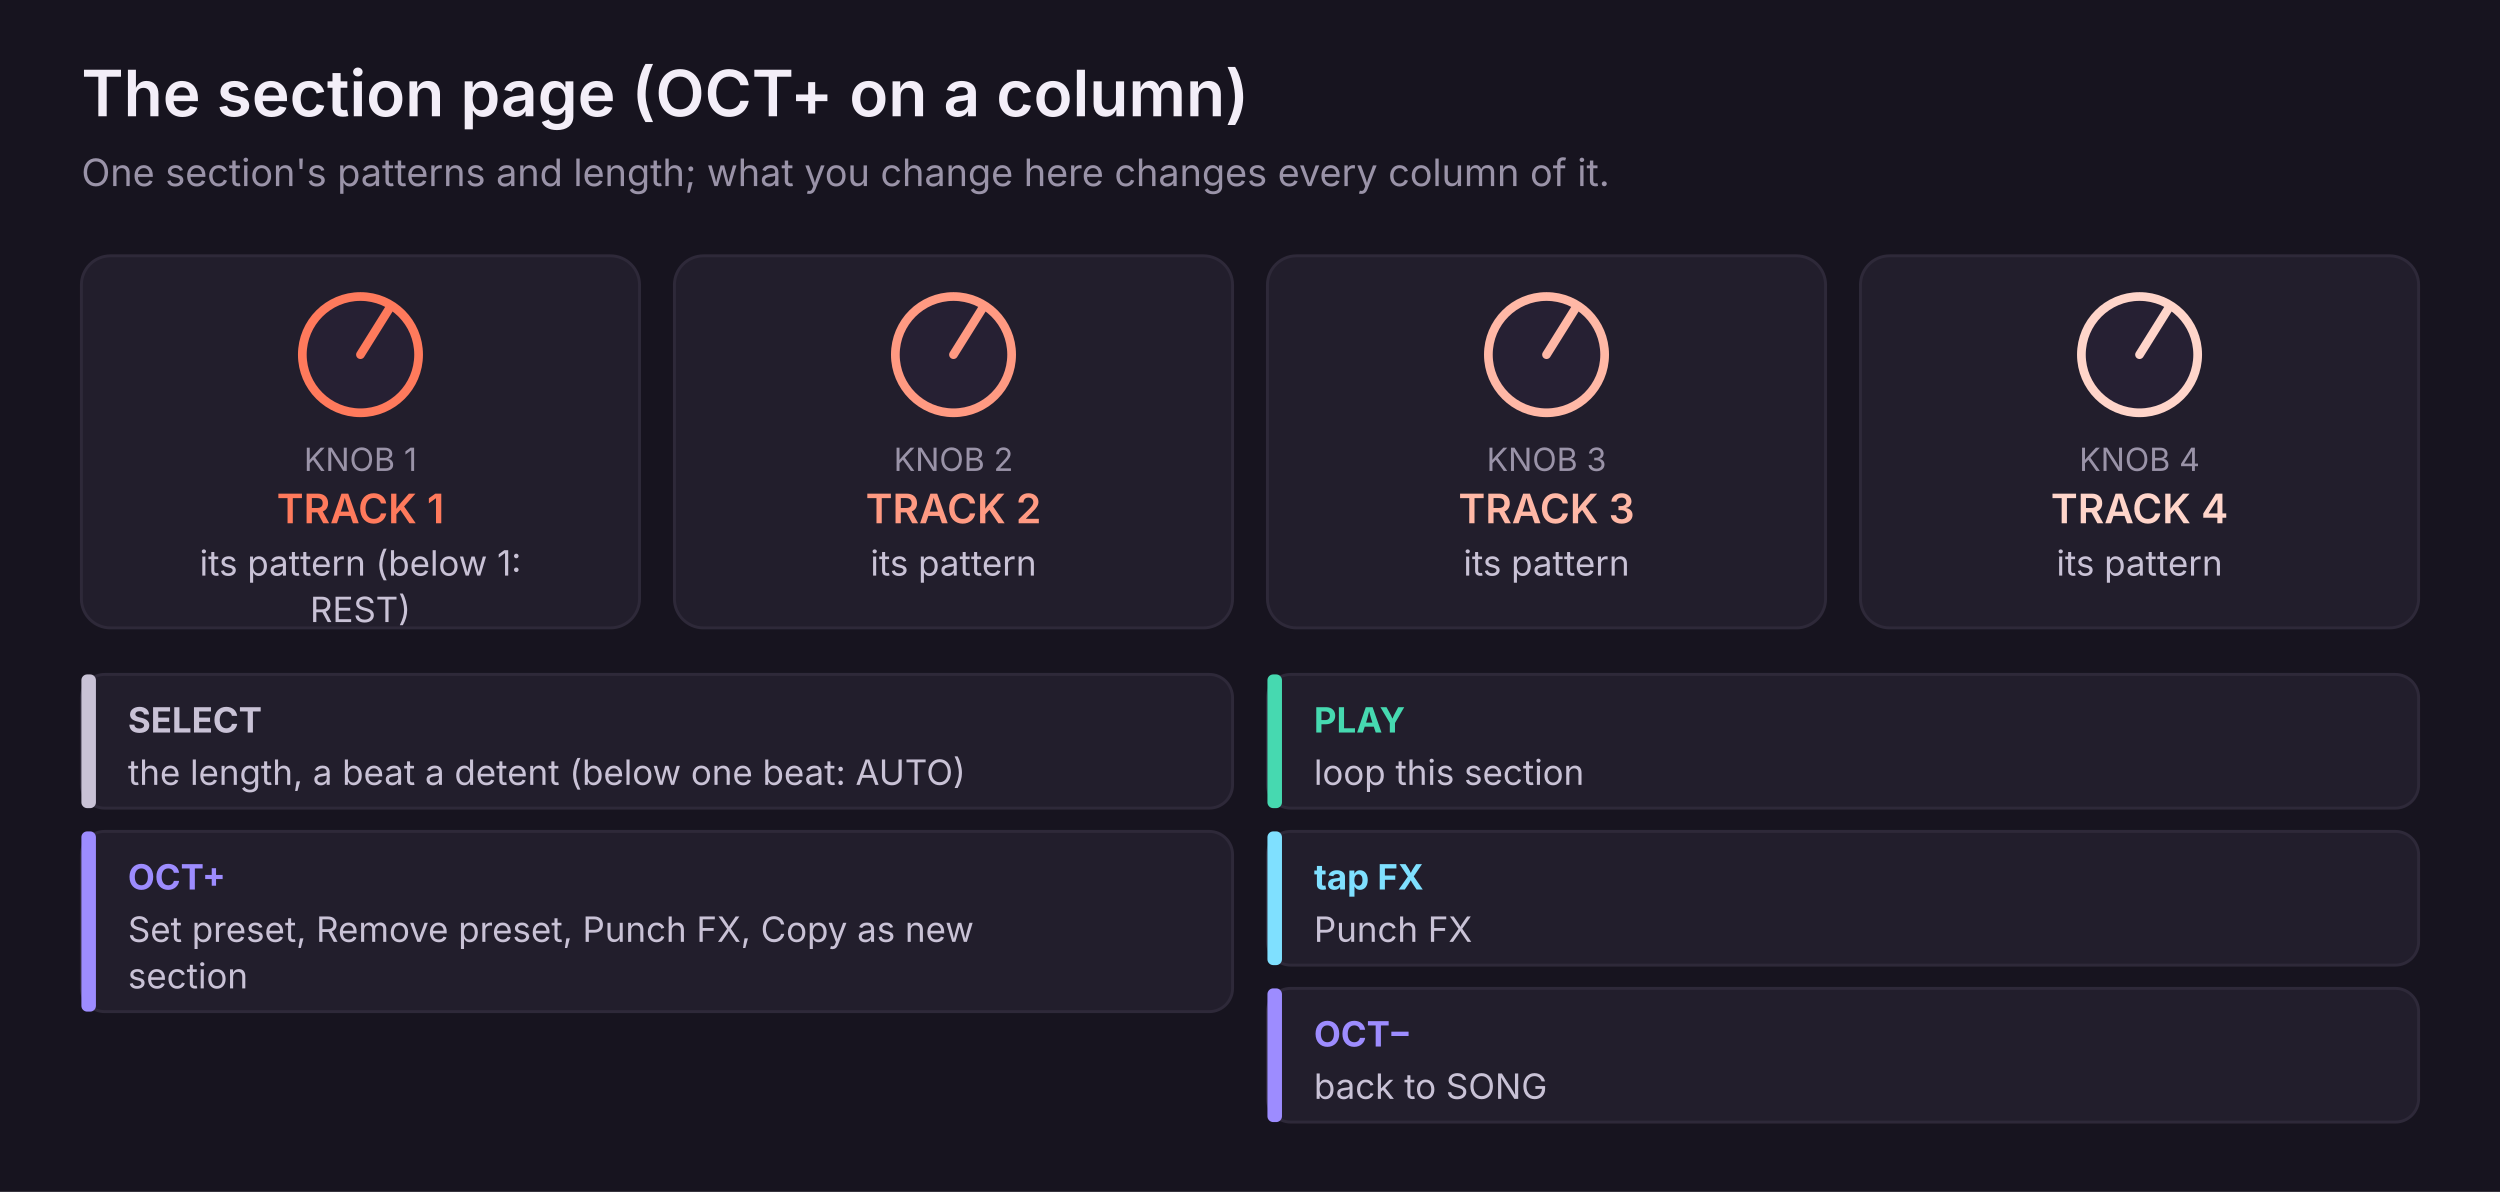
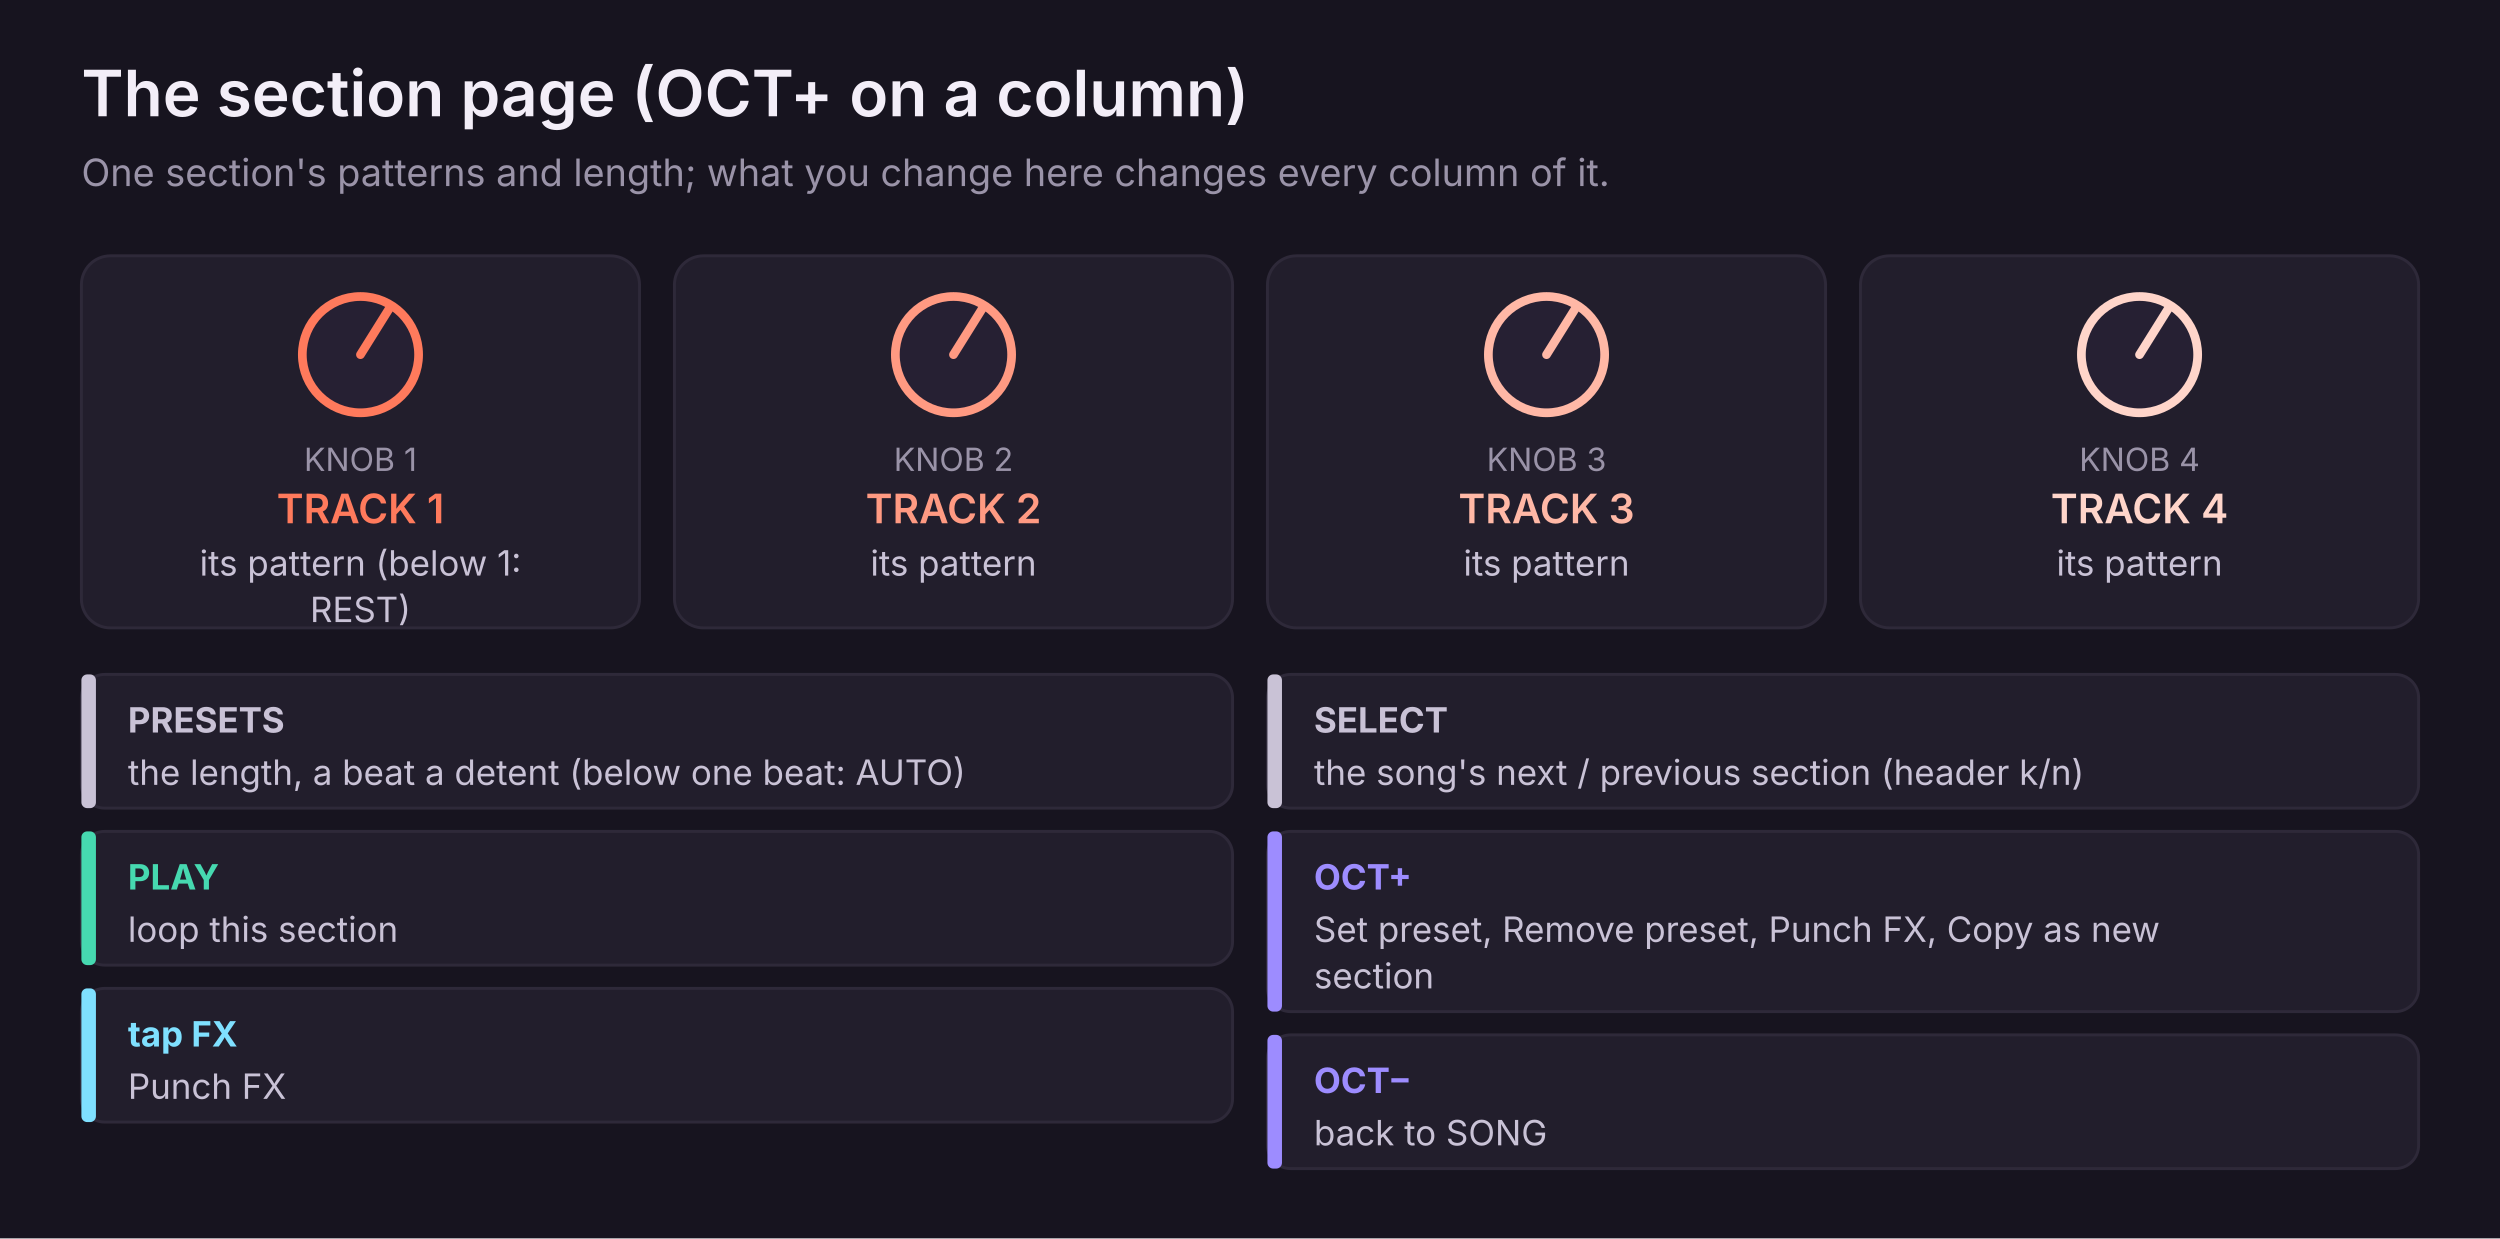
- <svg xmlns="http://www.w3.org/2000/svg" width="860" height="410" viewBox="0 0 860 410" font-family="Rubik, Inter, 'Helvetica Neue', Arial, sans-serif" role="img" aria-label="The section page">
-   <rect x="0" y="0" width="860" height="410" rx="0" fill="#17141F" />
+ <svg xmlns="http://www.w3.org/2000/svg" width="860" height="426" viewBox="0 0 860 426" font-family="Rubik, Inter, 'Helvetica Neue', Arial, sans-serif" role="img" aria-label="The section page">
+   <rect x="0" y="0" width="860" height="426" rx="0" fill="#17141F" />
  <text x="28" y="40" font-size="22" fill="#F3EEF8" text-anchor="start" font-weight="600">The section page (OCT+ on a column)</text>
  <text x="28" y="64" font-size="13" fill="#9A93A8" text-anchor="start" font-weight="400">One section's patterns and length; what you change here changes every column of it.</text>
  <rect x="28" y="88" width="192" height="128" rx="10" fill="#221E2C" stroke="#2E2939" stroke-width="1" />
  <circle cx="124" cy="122" r="20" fill="#262033" stroke="#FF7A5C" stroke-width="3" />
  <line x1="124" y1="122" x2="134" y2="106" stroke="#FF7A5C" stroke-width="3" stroke-linecap="round" />
  <text x="124" y="162" font-size="11" fill="#9A93A8" text-anchor="middle" font-weight="400">KNOB 1</text>
  <text x="124" y="180" font-size="14" fill="#FF7A5C" text-anchor="middle" font-weight="600">TRACK 1</text>
  <text x="124" y="198" font-size="12" fill="#C9C2D6" text-anchor="middle" font-weight="400">its pattern (below 1:</text>
  <text x="124" y="214" font-size="12" fill="#C9C2D6" text-anchor="middle" font-weight="400">REST)</text>
  <rect x="232" y="88" width="192" height="128" rx="10" fill="#221E2C" stroke="#2E2939" stroke-width="1" />
  <circle cx="328" cy="122" r="20" fill="#262033" stroke="#FF9A82" stroke-width="3" />
  <line x1="328" y1="122" x2="338" y2="106" stroke="#FF9A82" stroke-width="3" stroke-linecap="round" />
  <text x="328" y="162" font-size="11" fill="#9A93A8" text-anchor="middle" font-weight="400">KNOB 2</text>
  <text x="328" y="180" font-size="14" fill="#FF9A82" text-anchor="middle" font-weight="600">TRACK 2</text>
  <text x="328" y="198" font-size="12" fill="#C9C2D6" text-anchor="middle" font-weight="400">its pattern</text>
  <rect x="436" y="88" width="192" height="128" rx="10" fill="#221E2C" stroke="#2E2939" stroke-width="1" />
  <circle cx="532" cy="122" r="20" fill="#262033" stroke="#FFB8A6" stroke-width="3" />
  <line x1="532" y1="122" x2="542" y2="106" stroke="#FFB8A6" stroke-width="3" stroke-linecap="round" />
  <text x="532" y="162" font-size="11" fill="#9A93A8" text-anchor="middle" font-weight="400">KNOB 3</text>
  <text x="532" y="180" font-size="14" fill="#FFB8A6" text-anchor="middle" font-weight="600">TRACK 3</text>
  <text x="532" y="198" font-size="12" fill="#C9C2D6" text-anchor="middle" font-weight="400">its pattern</text>
  <rect x="640" y="88" width="192" height="128" rx="10" fill="#221E2C" stroke="#2E2939" stroke-width="1" />
  <circle cx="736" cy="122" r="20" fill="#262033" stroke="#FFD5CA" stroke-width="3" />
  <line x1="736" y1="122" x2="746" y2="106" stroke="#FFD5CA" stroke-width="3" stroke-linecap="round" />
  <text x="736" y="162" font-size="11" fill="#9A93A8" text-anchor="middle" font-weight="400">KNOB 4</text>
  <text x="736" y="180" font-size="14" fill="#FFD5CA" text-anchor="middle" font-weight="600">TRACK 4</text>
  <text x="736" y="198" font-size="12" fill="#C9C2D6" text-anchor="middle" font-weight="400">its pattern</text>
  <rect x="28" y="232" width="396" height="46" rx="8" fill="#221E2C" stroke="#2E2939" stroke-width="1" />
  <rect x="28" y="232" width="5" height="46" rx="2" fill="#C9C2D6" />
-   <text x="44" y="252" font-size="12" fill="#C9C2D6" text-anchor="start" font-weight="700">SELECT</text>
+   <text x="44" y="252" font-size="12" fill="#C9C2D6" text-anchor="start" font-weight="700">PRESETS</text>
  <text x="44" y="270" font-size="12" fill="#C9C2D6" text-anchor="start" font-weight="400">the length, a beat a detent (below one beat: AUTO)</text>
  <rect x="436" y="232" width="396" height="46" rx="8" fill="#221E2C" stroke="#2E2939" stroke-width="1" />
-   <rect x="436" y="232" width="5" height="46" rx="2" fill="#46D9B0" />
-   <text x="452" y="252" font-size="12" fill="#46D9B0" text-anchor="start" font-weight="700">PLAY</text>
-   <text x="452" y="270" font-size="12" fill="#C9C2D6" text-anchor="start" font-weight="400">loop this section</text>
-   <rect x="28" y="286" width="396" height="62" rx="8" fill="#221E2C" stroke="#2E2939" stroke-width="1" />
-   <rect x="28" y="286" width="5" height="62" rx="2" fill="#9D8CFF" />
-   <text x="44" y="306" font-size="12" fill="#9D8CFF" text-anchor="start" font-weight="700">OCT+</text>
-   <text x="44" y="324" font-size="12" fill="#C9C2D6" text-anchor="start" font-weight="400">Set preset, Remove preset, Punch FX, Copy as new</text>
-   <text x="44" y="340" font-size="12" fill="#C9C2D6" text-anchor="start" font-weight="400">section</text>
-   <rect x="436" y="286" width="396" height="46" rx="8" fill="#221E2C" stroke="#2E2939" stroke-width="1" />
-   <rect x="436" y="286" width="5" height="46" rx="2" fill="#7FE0FF" />
-   <text x="452" y="306" font-size="12" fill="#7FE0FF" text-anchor="start" font-weight="700">tap FX</text>
-   <text x="452" y="324" font-size="12" fill="#C9C2D6" text-anchor="start" font-weight="400">Punch FX</text>
-   <rect x="436" y="340" width="396" height="46" rx="8" fill="#221E2C" stroke="#2E2939" stroke-width="1" />
-   <rect x="436" y="340" width="5" height="46" rx="2" fill="#9D8CFF" />
-   <text x="452" y="360" font-size="12" fill="#9D8CFF" text-anchor="start" font-weight="700">OCT−</text>
-   <text x="452" y="378" font-size="12" fill="#C9C2D6" text-anchor="start" font-weight="400">back to SONG</text>
+   <rect x="436" y="232" width="5" height="46" rx="2" fill="#C9C2D6" />
+   <text x="452" y="252" font-size="12" fill="#C9C2D6" text-anchor="start" font-weight="700">SELECT</text>
+   <text x="452" y="270" font-size="12" fill="#C9C2D6" text-anchor="start" font-weight="400">the song's next / previous section (header k/n)</text>
+   <rect x="28" y="286" width="396" height="46" rx="8" fill="#221E2C" stroke="#2E2939" stroke-width="1" />
+   <rect x="28" y="286" width="5" height="46" rx="2" fill="#46D9B0" />
+   <text x="44" y="306" font-size="12" fill="#46D9B0" text-anchor="start" font-weight="700">PLAY</text>
+   <text x="44" y="324" font-size="12" fill="#C9C2D6" text-anchor="start" font-weight="400">loop this section</text>
+   <rect x="436" y="286" width="396" height="62" rx="8" fill="#221E2C" stroke="#2E2939" stroke-width="1" />
+   <rect x="436" y="286" width="5" height="62" rx="2" fill="#9D8CFF" />
+   <text x="452" y="306" font-size="12" fill="#9D8CFF" text-anchor="start" font-weight="700">OCT+</text>
+   <text x="452" y="324" font-size="12" fill="#C9C2D6" text-anchor="start" font-weight="400">Set preset, Remove preset, Punch FX, Copy as new</text>
+   <text x="452" y="340" font-size="12" fill="#C9C2D6" text-anchor="start" font-weight="400">section</text>
+   <rect x="28" y="340" width="396" height="46" rx="8" fill="#221E2C" stroke="#2E2939" stroke-width="1" />
+   <rect x="28" y="340" width="5" height="46" rx="2" fill="#7FE0FF" />
+   <text x="44" y="360" font-size="12" fill="#7FE0FF" text-anchor="start" font-weight="700">tap FX</text>
+   <text x="44" y="378" font-size="12" fill="#C9C2D6" text-anchor="start" font-weight="400">Punch FX</text>
+   <rect x="436" y="356" width="396" height="46" rx="8" fill="#221E2C" stroke="#2E2939" stroke-width="1" />
+   <rect x="436" y="356" width="5" height="46" rx="2" fill="#9D8CFF" />
+   <text x="452" y="376" font-size="12" fill="#9D8CFF" text-anchor="start" font-weight="700">OCT−</text>
+   <text x="452" y="394" font-size="12" fill="#C9C2D6" text-anchor="start" font-weight="400">back to SONG</text>
</svg>
